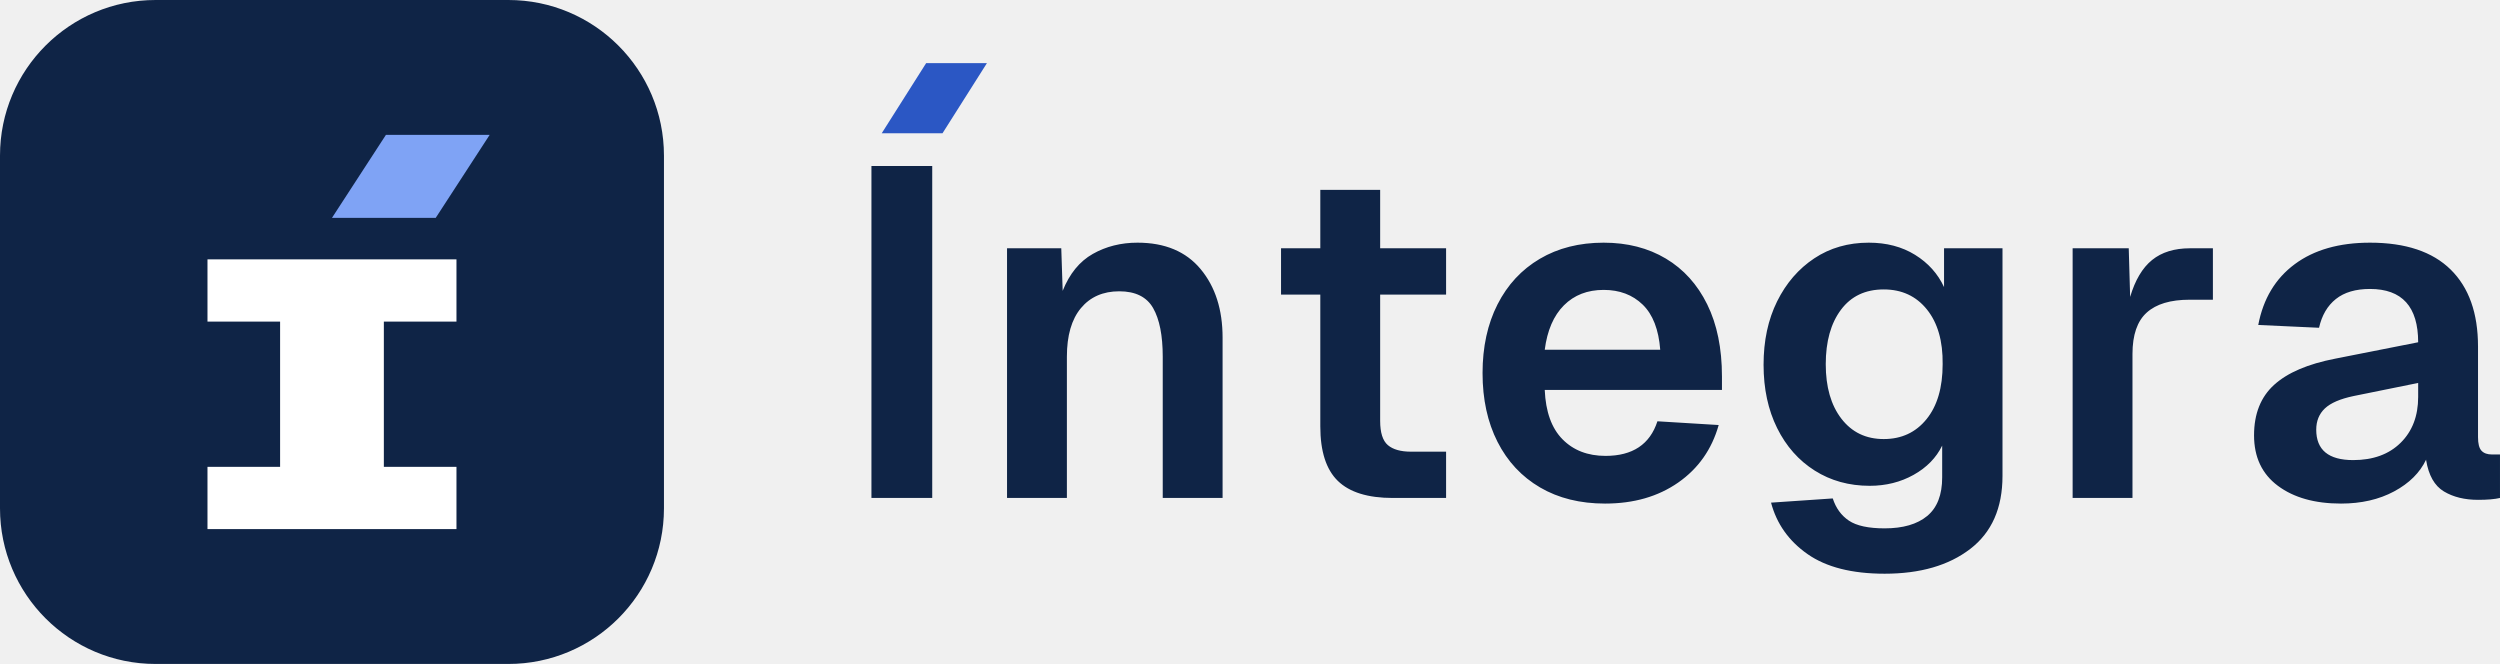
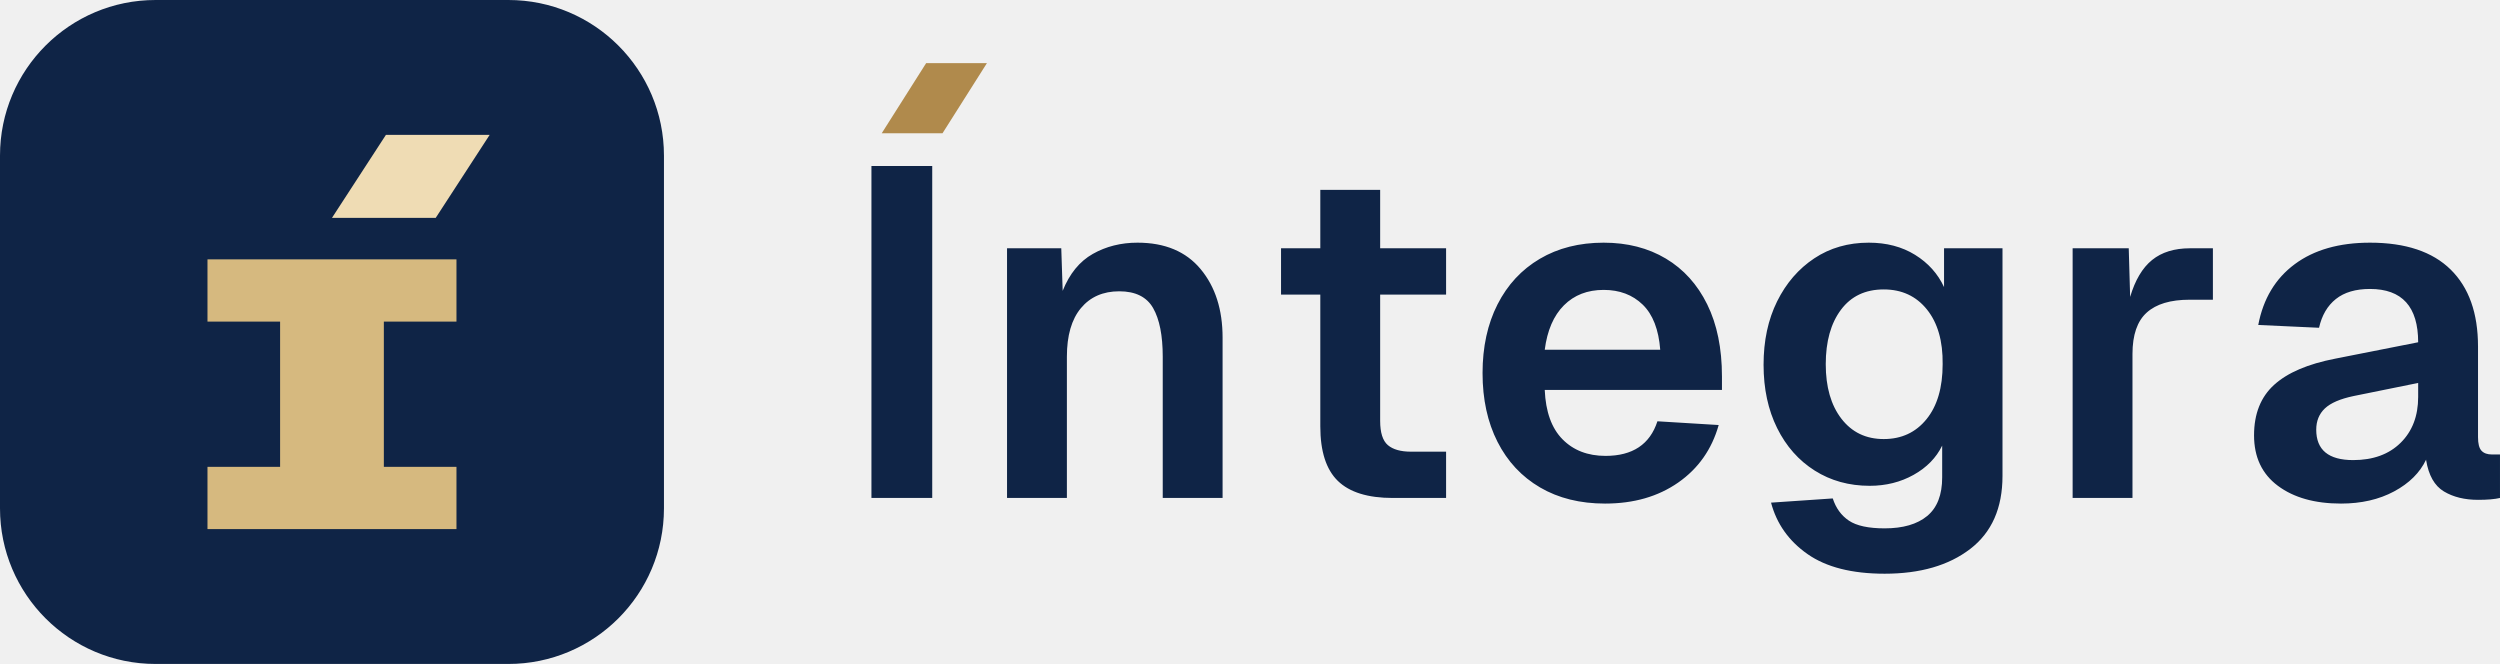
<svg xmlns="http://www.w3.org/2000/svg" viewBox="0 0 120.49 32" role="img" aria-label="Íntegra">
  <rect width="32" height="32" rx="7.5" fill="#0F2446" />
-   <path d="M10 12.5h12v3h-3.5v7H22v3H10v-3h3.5v-7H10z" fill="#FFFFFF" />
-   <path d="M16 10.5h5l2.6-4h-5z" fill="#7FA3F5" />
+   <path d="M10 12.5h12v3h-3.5v7H22v3H10v-3h3.5v-7H10z" fill="#D6B97F" />
+   <path d="M16 10.5h5l2.6-4h-5z" fill="#EFDCB4" />
  <g transform="translate(42 24) scale(0.022535)">
    <path d="M0 0V-710H130V0ZM290 0V-534H406L409 -443Q431 -498 473.5 -522Q516 -546 569 -546Q657 -546 704 -489.5Q751 -433 751 -343V0H623V-302Q623 -370 602.5 -406Q582 -442 530 -442Q478 -442 448 -406Q418 -370 418 -302V0ZM1115 0Q1035 0 997.5 -36.5Q960 -73 960 -153V-435H876V-534H960V-659H1088V-534H1229V-435H1088V-165Q1088 -127 1104.5 -113Q1121 -99 1154 -99H1229V0ZM1569 12Q1489 12 1430 -22.5Q1371 -57 1339 -120Q1307 -183 1307 -267Q1307 -351 1339 -414Q1371 -477 1429.5 -511.5Q1488 -546 1566 -546Q1642 -546 1699 -512Q1756 -478 1787.5 -414Q1819 -350 1819 -260V-231H1440Q1443 -161 1478 -125.5Q1513 -90 1570 -90Q1657 -90 1681 -164L1812 -156Q1790 -78 1725.5 -33Q1661 12 1569 12ZM1440 -317H1687Q1682 -382 1649.5 -413.5Q1617 -445 1566 -445Q1514 -445 1481 -412Q1448 -379 1440 -317ZM2167 162Q2062 162 2002 120Q1942 78 1924 10L2056 1Q2066 32 2090.5 48.5Q2115 65 2167 65Q2226 65 2258 38.5Q2290 12 2290 -44V-112Q2271 -73 2229 -49.5Q2187 -26 2135 -26Q2069 -26 2017.5 -58.5Q1966 -91 1937 -149.5Q1908 -208 1908 -285Q1908 -362 1937 -420.5Q1966 -479 2016.5 -512.5Q2067 -546 2133 -546Q2190 -546 2232 -520Q2274 -494 2294 -451V-534H2419V-47Q2419 56 2350 109Q2281 162 2167 162ZM2165 -126Q2222 -126 2256.5 -168.5Q2291 -211 2291 -286Q2292 -360 2257.5 -403Q2223 -446 2165 -446Q2106 -446 2073.5 -402.5Q2041 -359 2041 -286Q2041 -213 2074.5 -169.5Q2108 -126 2165 -126ZM2569 0V-534H2689L2692 -430Q2708 -484 2739 -509Q2770 -534 2820 -534H2869V-424H2819Q2758 -424 2727.5 -396.5Q2697 -369 2697 -308V0ZM3143 12Q3059 12 3008 -26Q2957 -64 2957 -134Q2957 -203 3000 -242Q3043 -281 3131 -298L3308 -333Q3308 -447 3205 -447Q3159 -447 3132 -425.5Q3105 -404 3096 -364L2966 -370Q2982 -454 3044 -500Q3106 -546 3205 -546Q3319 -546 3377.5 -488.5Q3436 -431 3436 -324V-130Q3436 -109 3443.5 -101Q3451 -93 3466 -93H3483V0Q3466 4 3436 4Q3393 4 3363 -14Q3333 -32 3325 -81V-82Q3305 -40 3256.5 -14Q3208 12 3143 12ZM3169 -81Q3233 -81 3270.5 -118Q3308 -155 3308 -216V-246L3170 -218Q3127 -209 3108.5 -191.5Q3090 -174 3090 -146Q3090 -81 3169 -81Z" fill="#0F2446" />
-     <path d="M22 -780L152 -780L247 -930L117 -930Z" fill="#2B57C4" />
+     <path d="M22 -780L152 -780L247 -930L117 -930Z" fill="#B08A4C" />
  </g>
</svg>
